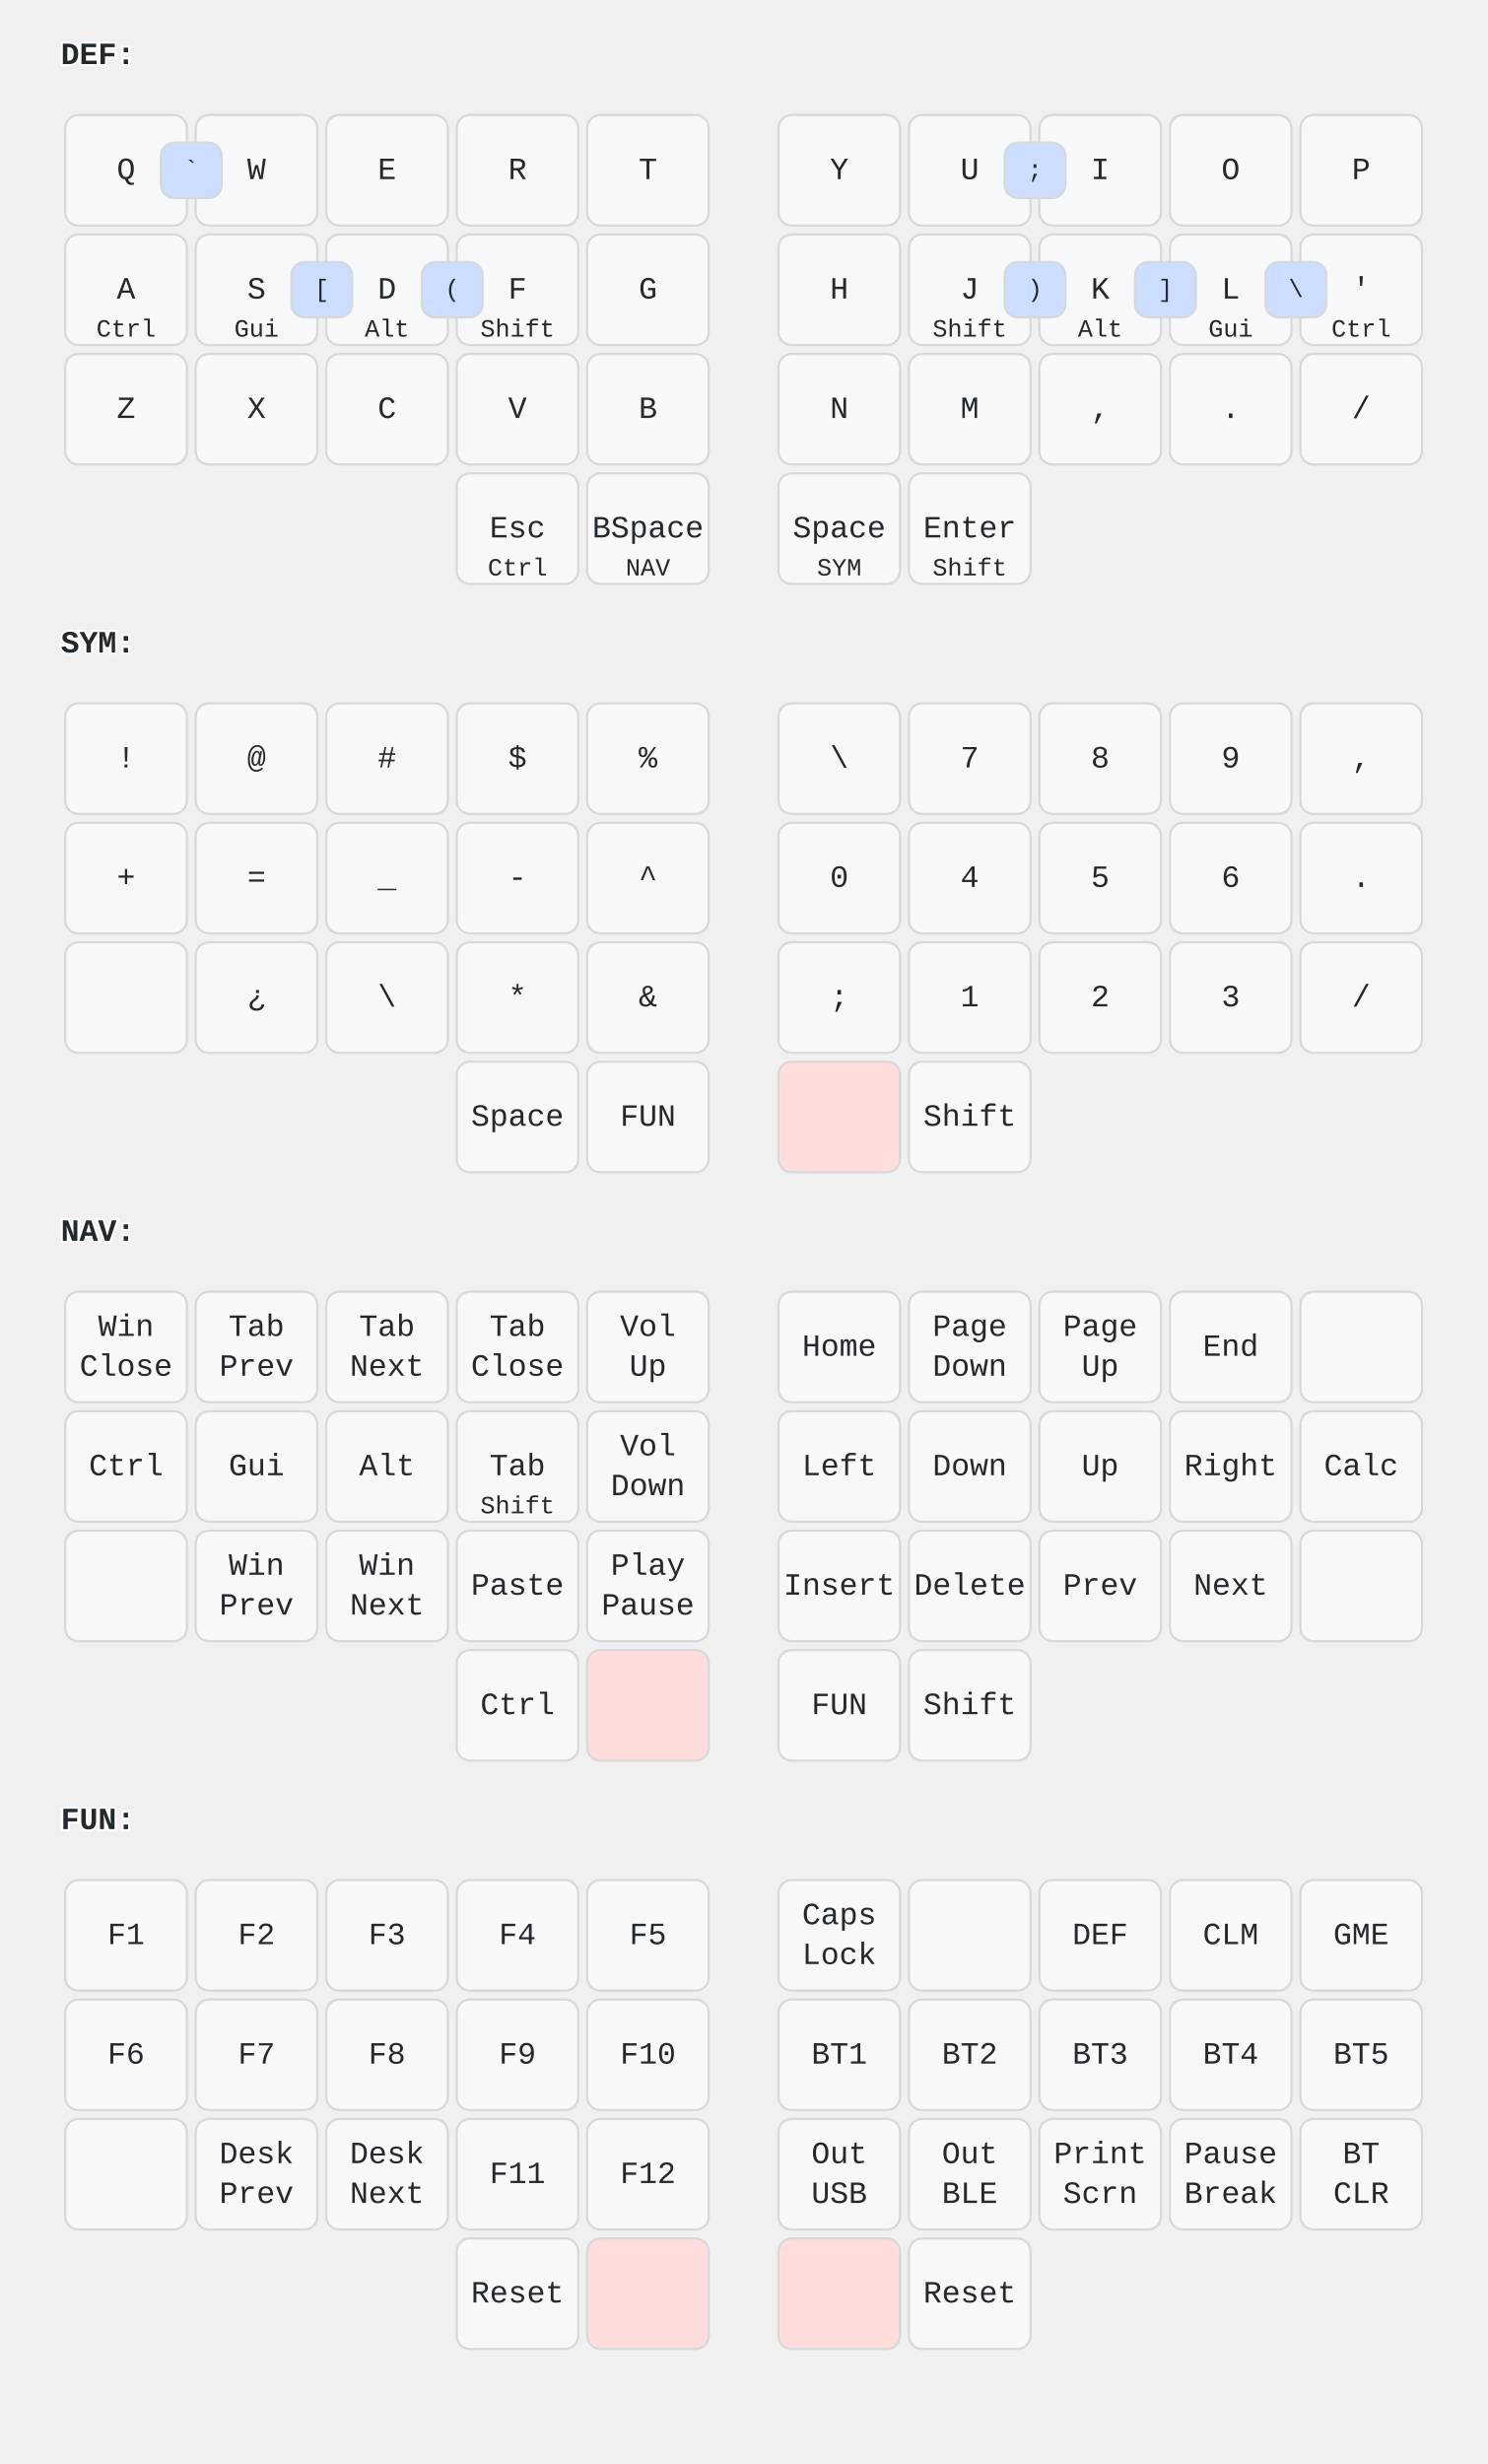
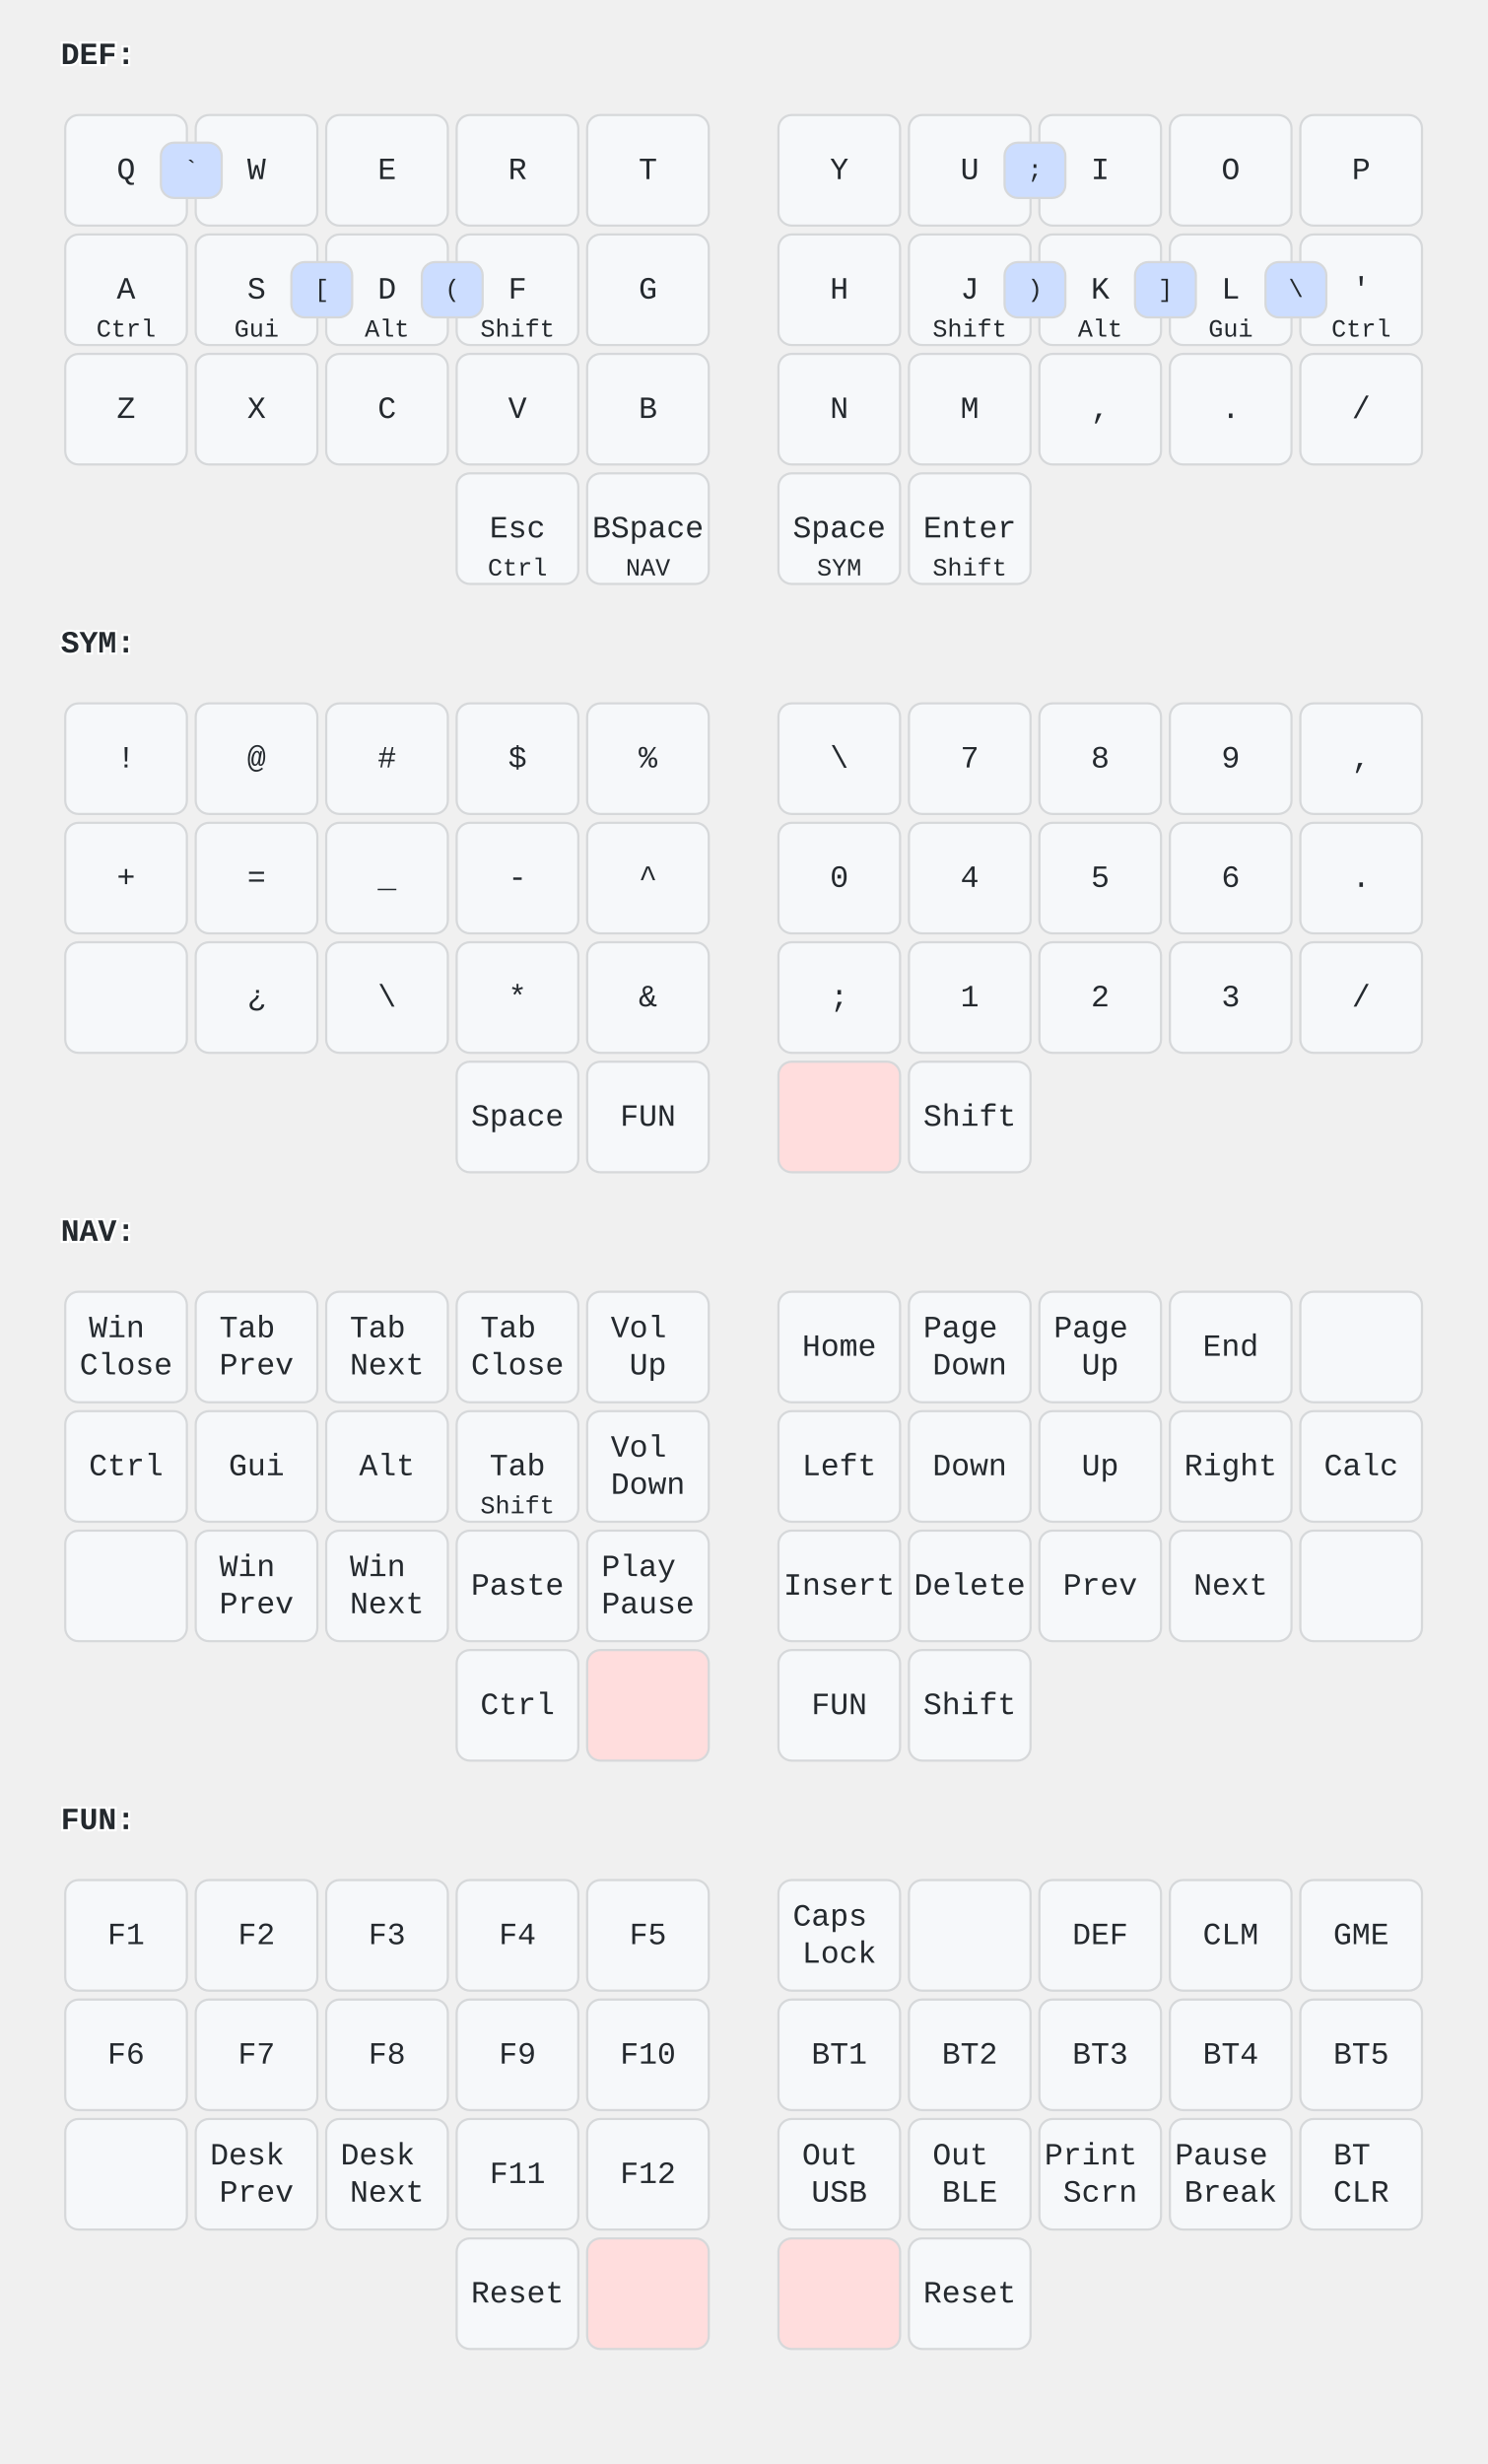
<svg xmlns="http://www.w3.org/2000/svg" width="672.5" height="1114" viewBox="0 0 672.5 1114">
  <style>
    svg {
        font-family: SFMono-Regular,Consolas,Liberation Mono,Menlo,monospace;
        font-size: 14px;
        font-kerning: normal;
        text-rendering: optimizeLegibility;
        fill: #24292e;
    }

    rect {
        fill: #f6f8fa;
        stroke: #d6d8da;
        stroke-width: 1;
    }

    .held {
        fill: #fdd;
    }

    .combo {
        fill: #cdf;
    }

    text {
        text-anchor: middle;
        dominant-baseline: middle;
    }

    .label {
        font-weight: bold;
        text-anchor: start;
        stroke: white;
        stroke-width: 2;
        paint-order: stroke;
    }

    .small {
        font-size: 80%;
    }
</style>
  <text x="27.5" y="25.0" class="label">DEF:</text>
  <rect rx="6" ry="6" x="29.5" y="52" width="55" height="50" />
  <text x="57.0" y="77.0">Q</text>
  <rect rx="6" ry="6" x="88.5" y="52" width="55" height="50" />
  <text x="116.0" y="77.0">W</text>
  <rect rx="6" ry="6" x="147.5" y="52" width="55" height="50" />
  <text x="175.0" y="77.0">E</text>
  <rect rx="6" ry="6" x="206.5" y="52" width="55" height="50" />
  <text x="234.0" y="77.0">R</text>
  <rect rx="6" ry="6" x="265.5" y="52" width="55" height="50" />
  <text x="293.0" y="77.0">T</text>
  <rect rx="6" ry="6" x="29.5" y="106" width="55" height="50" />
  <text x="57.0" y="131.0">A</text>
  <text x="57.0" y="149.0" class="small">Ctrl</text>
  <rect rx="6" ry="6" x="88.5" y="106" width="55" height="50" />
  <text x="116.0" y="131.0">S</text>
  <text x="116.0" y="149.0" class="small">Gui</text>
  <rect rx="6" ry="6" x="147.5" y="106" width="55" height="50" />
  <text x="175.0" y="131.0">D</text>
  <text x="175.0" y="149.0" class="small">Alt</text>
  <rect rx="6" ry="6" x="206.5" y="106" width="55" height="50" />
  <text x="234.0" y="131.0">F</text>
  <text x="234.0" y="149.0" class="small">Shift</text>
  <rect rx="6" ry="6" x="265.5" y="106" width="55" height="50" />
  <text x="293.0" y="131.0">G</text>
  <rect rx="6" ry="6" x="29.5" y="160" width="55" height="50" />
  <text x="57.0" y="185.0">Z</text>
  <rect rx="6" ry="6" x="88.5" y="160" width="55" height="50" />
  <text x="116.0" y="185.0">X</text>
  <rect rx="6" ry="6" x="147.5" y="160" width="55" height="50" />
  <text x="175.0" y="185.0">C</text>
  <rect rx="6" ry="6" x="206.5" y="160" width="55" height="50" />
  <text x="234.0" y="185.0">V</text>
  <rect rx="6" ry="6" x="265.5" y="160" width="55" height="50" />
  <text x="293.0" y="185.0">B</text>
  <rect rx="6" ry="6" x="352.0" y="52" width="55" height="50" />
  <text x="379.5" y="77.0">Y</text>
  <rect rx="6" ry="6" x="411.0" y="52" width="55" height="50" />
  <text x="438.5" y="77.0">U</text>
  <rect rx="6" ry="6" x="470.0" y="52" width="55" height="50" />
  <text x="497.5" y="77.0">I</text>
  <rect rx="6" ry="6" x="529.0" y="52" width="55" height="50" />
  <text x="556.5" y="77.0">O</text>
  <rect rx="6" ry="6" x="588.0" y="52" width="55" height="50" />
  <text x="615.5" y="77.0">P</text>
  <rect rx="6" ry="6" x="352.0" y="106" width="55" height="50" />
  <text x="379.5" y="131.0">H</text>
  <rect rx="6" ry="6" x="411.0" y="106" width="55" height="50" />
  <text x="438.5" y="131.0">J</text>
  <text x="438.5" y="149.0" class="small">Shift</text>
  <rect rx="6" ry="6" x="470.0" y="106" width="55" height="50" />
  <text x="497.5" y="131.0">K</text>
  <text x="497.5" y="149.0" class="small">Alt</text>
  <rect rx="6" ry="6" x="529.0" y="106" width="55" height="50" />
  <text x="556.5" y="131.0">L</text>
  <text x="556.5" y="149.0" class="small">Gui</text>
  <rect rx="6" ry="6" x="588.0" y="106" width="55" height="50" />
  <text x="615.5" y="131.0">'</text>
  <text x="615.5" y="149.0" class="small">Ctrl</text>
  <rect rx="6" ry="6" x="352.0" y="160" width="55" height="50" />
  <text x="379.5" y="185.0">N</text>
  <rect rx="6" ry="6" x="411.0" y="160" width="55" height="50" />
  <text x="438.5" y="185.0">M</text>
  <rect rx="6" ry="6" x="470.0" y="160" width="55" height="50" />
  <text x="497.5" y="185.0">,</text>
  <rect rx="6" ry="6" x="529.0" y="160" width="55" height="50" />
  <text x="556.5" y="185.0">.</text>
  <rect rx="6" ry="6" x="588.0" y="160" width="55" height="50" />
  <text x="615.5" y="185.0">/</text>
  <rect rx="6" ry="6" x="206.5" y="214" width="55" height="50" />
  <text x="234.0" y="239.0">Esc</text>
  <text x="234.0" y="257.0" class="small">Ctrl</text>
  <rect rx="6" ry="6" x="265.5" y="214" width="55" height="50" />
  <text x="293.0" y="239.0">BSpace</text>
  <text x="293.0" y="257.0" class="small">NAV</text>
  <rect rx="6" ry="6" x="352.0" y="214" width="55" height="50" />
  <text x="379.5" y="239.0">Space</text>
  <text x="379.5" y="257.0" class="small">SYM</text>
  <rect rx="6" ry="6" x="411.0" y="214" width="55" height="50" />
  <text x="438.5" y="239.0">Enter</text>
  <text x="438.5" y="257.0" class="small">Shift</text>
  <rect rx="6" ry="6" x="72.75" y="64.5" width="27.5" height="25.0" class="combo" />
  <text x="86.5" y="77.0" class="small">`</text>
  <rect rx="6" ry="6" x="454.25" y="64.5" width="27.5" height="25.0" class="combo" />
  <text x="468.0" y="77.0" class="small">;</text>
  <rect rx="6" ry="6" x="190.75" y="118.5" width="27.5" height="25.0" class="combo" />
  <text x="204.5" y="131.0" class="small">(</text>
  <rect rx="6" ry="6" x="454.25" y="118.5" width="27.5" height="25.0" class="combo" />
  <text x="468.0" y="131.0" class="small">)</text>
  <rect rx="6" ry="6" x="131.75" y="118.5" width="27.5" height="25.0" class="combo" />
  <text x="145.5" y="131.0" class="small">[</text>
  <rect rx="6" ry="6" x="513.25" y="118.5" width="27.5" height="25.0" class="combo" />
  <text x="527.0" y="131.0" class="small">]</text>
  <rect rx="6" ry="6" x="572.25" y="118.5" width="27.5" height="25.0" class="combo" />
  <text x="586.0" y="131.0" class="small">\</text>
  <text x="27.5" y="291.0" class="label">SYM:</text>
  <rect rx="6" ry="6" x="29.5" y="318" width="55" height="50" />
  <text x="57.0" y="343.0">!</text>
  <rect rx="6" ry="6" x="88.5" y="318" width="55" height="50" />
  <text x="116.0" y="343.0">@</text>
  <rect rx="6" ry="6" x="147.5" y="318" width="55" height="50" />
  <text x="175.0" y="343.0">#</text>
  <rect rx="6" ry="6" x="206.5" y="318" width="55" height="50" />
  <text x="234.0" y="343.0">$</text>
  <rect rx="6" ry="6" x="265.5" y="318" width="55" height="50" />
  <text x="293.0" y="343.0">%</text>
  <rect rx="6" ry="6" x="29.5" y="372" width="55" height="50" />
  <text x="57.0" y="397.0">+</text>
  <rect rx="6" ry="6" x="88.5" y="372" width="55" height="50" />
  <text x="116.0" y="397.0">=</text>
  <rect rx="6" ry="6" x="147.5" y="372" width="55" height="50" />
  <text x="175.0" y="397.0">_</text>
  <rect rx="6" ry="6" x="206.5" y="372" width="55" height="50" />
  <text x="234.0" y="397.0">-</text>
  <rect rx="6" ry="6" x="265.5" y="372" width="55" height="50" />
  <text x="293.0" y="397.0">^</text>
  <rect rx="6" ry="6" x="29.5" y="426" width="55" height="50" />
  <rect rx="6" ry="6" x="88.5" y="426" width="55" height="50" />
  <text x="116.0" y="451.0">¿</text>
  <rect rx="6" ry="6" x="147.5" y="426" width="55" height="50" />
  <text x="175.0" y="451.0">\</text>
  <rect rx="6" ry="6" x="206.5" y="426" width="55" height="50" />
  <text x="234.0" y="451.0">*</text>
  <rect rx="6" ry="6" x="265.5" y="426" width="55" height="50" />
  <text x="293.0" y="451.0">&amp;</text>
  <rect rx="6" ry="6" x="352.0" y="318" width="55" height="50" />
  <text x="379.5" y="343.0">\</text>
  <rect rx="6" ry="6" x="411.0" y="318" width="55" height="50" />
  <text x="438.5" y="343.0">7</text>
  <rect rx="6" ry="6" x="470.0" y="318" width="55" height="50" />
  <text x="497.5" y="343.0">8</text>
  <rect rx="6" ry="6" x="529.0" y="318" width="55" height="50" />
  <text x="556.5" y="343.0">9</text>
  <rect rx="6" ry="6" x="588.0" y="318" width="55" height="50" />
  <text x="615.5" y="343.0">,</text>
  <rect rx="6" ry="6" x="352.0" y="372" width="55" height="50" />
  <text x="379.5" y="397.0">0</text>
  <rect rx="6" ry="6" x="411.0" y="372" width="55" height="50" />
  <text x="438.5" y="397.0">4</text>
  <rect rx="6" ry="6" x="470.0" y="372" width="55" height="50" />
  <text x="497.5" y="397.0">5</text>
  <rect rx="6" ry="6" x="529.0" y="372" width="55" height="50" />
  <text x="556.5" y="397.0">6</text>
  <rect rx="6" ry="6" x="588.0" y="372" width="55" height="50" />
  <text x="615.5" y="397.0">.</text>
  <rect rx="6" ry="6" x="352.0" y="426" width="55" height="50" />
  <text x="379.5" y="451.0">;</text>
  <rect rx="6" ry="6" x="411.0" y="426" width="55" height="50" />
  <text x="438.5" y="451.0">1</text>
  <rect rx="6" ry="6" x="470.0" y="426" width="55" height="50" />
  <text x="497.5" y="451.0">2</text>
  <rect rx="6" ry="6" x="529.0" y="426" width="55" height="50" />
  <text x="556.5" y="451.0">3</text>
  <rect rx="6" ry="6" x="588.0" y="426" width="55" height="50" />
  <text x="615.5" y="451.0">/</text>
  <rect rx="6" ry="6" x="206.5" y="480" width="55" height="50" />
  <text x="234.0" y="505.0">Space</text>
  <rect rx="6" ry="6" x="265.5" y="480" width="55" height="50" />
  <text x="293.0" y="505.0">FUN</text>
  <rect rx="6" ry="6" x="352.0" y="480" width="55" height="50" class="held" />
  <rect rx="6" ry="6" x="411.0" y="480" width="55" height="50" />
  <text x="438.5" y="505.0">Shift</text>
  <text x="27.5" y="557.0" class="label">NAV:</text>
  <rect rx="6" ry="6" x="29.5" y="584" width="55" height="50" />
-   <text x="57.0" y="600.0">Win</text>
-   <text x="57.0" y="618.0">Close</text>
+   <text x="57.0" y="609.0">
+     <tspan x="57.0" dy="-0.6em">Win</tspan>
+     <tspan x="57.0" dy="1.2em">Close</tspan>
+   </text>
  <rect rx="6" ry="6" x="88.5" y="584" width="55" height="50" />
-   <text x="116.0" y="600.0">Tab</text>
-   <text x="116.0" y="618.0">Prev</text>
+   <text x="116.0" y="609.0">
+     <tspan x="116.0" dy="-0.6em">Tab</tspan>
+     <tspan x="116.0" dy="1.2em">Prev</tspan>
+   </text>
  <rect rx="6" ry="6" x="147.5" y="584" width="55" height="50" />
-   <text x="175.0" y="600.0">Tab</text>
-   <text x="175.0" y="618.0">Next</text>
+   <text x="175.0" y="609.0">
+     <tspan x="175.0" dy="-0.6em">Tab</tspan>
+     <tspan x="175.0" dy="1.2em">Next</tspan>
+   </text>
  <rect rx="6" ry="6" x="206.5" y="584" width="55" height="50" />
-   <text x="234.0" y="600.0">Tab</text>
-   <text x="234.0" y="618.0">Close</text>
+   <text x="234.0" y="609.0">
+     <tspan x="234.0" dy="-0.6em">Tab</tspan>
+     <tspan x="234.0" dy="1.2em">Close</tspan>
+   </text>
  <rect rx="6" ry="6" x="265.5" y="584" width="55" height="50" />
-   <text x="293.0" y="600.0">Vol</text>
-   <text x="293.0" y="618.0">Up</text>
+   <text x="293.0" y="609.0">
+     <tspan x="293.0" dy="-0.6em">Vol</tspan>
+     <tspan x="293.0" dy="1.2em">Up</tspan>
+   </text>
  <rect rx="6" ry="6" x="29.5" y="638" width="55" height="50" />
  <text x="57.0" y="663.0">Ctrl</text>
  <rect rx="6" ry="6" x="88.5" y="638" width="55" height="50" />
  <text x="116.0" y="663.0">Gui</text>
  <rect rx="6" ry="6" x="147.5" y="638" width="55" height="50" />
  <text x="175.0" y="663.0">Alt</text>
  <rect rx="6" ry="6" x="206.5" y="638" width="55" height="50" />
  <text x="234.0" y="663.0">Tab</text>
  <text x="234.0" y="681.0" class="small">Shift</text>
  <rect rx="6" ry="6" x="265.5" y="638" width="55" height="50" />
-   <text x="293.0" y="654.0">Vol</text>
-   <text x="293.0" y="672.0">Down</text>
+   <text x="293.0" y="663.0">
+     <tspan x="293.0" dy="-0.6em">Vol</tspan>
+     <tspan x="293.0" dy="1.2em">Down</tspan>
+   </text>
  <rect rx="6" ry="6" x="29.5" y="692" width="55" height="50" />
  <rect rx="6" ry="6" x="88.5" y="692" width="55" height="50" />
-   <text x="116.0" y="708.0">Win</text>
-   <text x="116.0" y="726.0">Prev</text>
+   <text x="116.0" y="717.0">
+     <tspan x="116.0" dy="-0.6em">Win</tspan>
+     <tspan x="116.0" dy="1.2em">Prev</tspan>
+   </text>
  <rect rx="6" ry="6" x="147.5" y="692" width="55" height="50" />
-   <text x="175.0" y="708.0">Win</text>
-   <text x="175.0" y="726.0">Next</text>
+   <text x="175.0" y="717.0">
+     <tspan x="175.0" dy="-0.6em">Win</tspan>
+     <tspan x="175.0" dy="1.2em">Next</tspan>
+   </text>
  <rect rx="6" ry="6" x="206.5" y="692" width="55" height="50" />
  <text x="234.0" y="717.0">Paste</text>
  <rect rx="6" ry="6" x="265.5" y="692" width="55" height="50" />
-   <text x="293.0" y="708.0">Play</text>
-   <text x="293.0" y="726.0">Pause</text>
+   <text x="293.0" y="717.0">
+     <tspan x="293.0" dy="-0.6em">Play</tspan>
+     <tspan x="293.0" dy="1.2em">Pause</tspan>
+   </text>
  <rect rx="6" ry="6" x="352.0" y="584" width="55" height="50" />
  <text x="379.5" y="609.0">Home</text>
  <rect rx="6" ry="6" x="411.0" y="584" width="55" height="50" />
-   <text x="438.5" y="600.0">Page</text>
-   <text x="438.5" y="618.0">Down</text>
+   <text x="438.5" y="609.0">
+     <tspan x="438.5" dy="-0.6em">Page</tspan>
+     <tspan x="438.5" dy="1.2em">Down</tspan>
+   </text>
  <rect rx="6" ry="6" x="470.0" y="584" width="55" height="50" />
-   <text x="497.5" y="600.0">Page</text>
-   <text x="497.5" y="618.0">Up</text>
+   <text x="497.5" y="609.0">
+     <tspan x="497.5" dy="-0.6em">Page</tspan>
+     <tspan x="497.5" dy="1.2em">Up</tspan>
+   </text>
  <rect rx="6" ry="6" x="529.0" y="584" width="55" height="50" />
  <text x="556.5" y="609.0">End</text>
  <rect rx="6" ry="6" x="588.0" y="584" width="55" height="50" />
  <rect rx="6" ry="6" x="352.0" y="638" width="55" height="50" />
  <text x="379.5" y="663.0">Left</text>
  <rect rx="6" ry="6" x="411.0" y="638" width="55" height="50" />
  <text x="438.5" y="663.0">Down</text>
  <rect rx="6" ry="6" x="470.0" y="638" width="55" height="50" />
  <text x="497.5" y="663.0">Up</text>
  <rect rx="6" ry="6" x="529.0" y="638" width="55" height="50" />
  <text x="556.5" y="663.0">Right</text>
  <rect rx="6" ry="6" x="588.0" y="638" width="55" height="50" />
  <text x="615.5" y="663.0">Calc</text>
  <rect rx="6" ry="6" x="352.0" y="692" width="55" height="50" />
  <text x="379.5" y="717.0">Insert</text>
  <rect rx="6" ry="6" x="411.0" y="692" width="55" height="50" />
  <text x="438.5" y="717.0">Delete</text>
  <rect rx="6" ry="6" x="470.0" y="692" width="55" height="50" />
  <text x="497.5" y="717.0">Prev</text>
  <rect rx="6" ry="6" x="529.0" y="692" width="55" height="50" />
  <text x="556.5" y="717.0">Next</text>
  <rect rx="6" ry="6" x="588.0" y="692" width="55" height="50" />
  <rect rx="6" ry="6" x="206.5" y="746" width="55" height="50" />
  <text x="234.0" y="771.0">Ctrl</text>
  <rect rx="6" ry="6" x="265.5" y="746" width="55" height="50" class="held" />
  <rect rx="6" ry="6" x="352.0" y="746" width="55" height="50" />
  <text x="379.5" y="771.0">FUN</text>
  <rect rx="6" ry="6" x="411.0" y="746" width="55" height="50" />
  <text x="438.5" y="771.0">Shift</text>
  <text x="27.5" y="823.0" class="label">FUN:</text>
  <rect rx="6" ry="6" x="29.5" y="850" width="55" height="50" />
  <text x="57.0" y="875.0">F1</text>
  <rect rx="6" ry="6" x="88.5" y="850" width="55" height="50" />
  <text x="116.0" y="875.0">F2</text>
  <rect rx="6" ry="6" x="147.5" y="850" width="55" height="50" />
  <text x="175.0" y="875.0">F3</text>
  <rect rx="6" ry="6" x="206.5" y="850" width="55" height="50" />
  <text x="234.0" y="875.0">F4</text>
  <rect rx="6" ry="6" x="265.5" y="850" width="55" height="50" />
  <text x="293.0" y="875.0">F5</text>
  <rect rx="6" ry="6" x="29.5" y="904" width="55" height="50" />
  <text x="57.0" y="929.0">F6</text>
  <rect rx="6" ry="6" x="88.5" y="904" width="55" height="50" />
  <text x="116.0" y="929.0">F7</text>
  <rect rx="6" ry="6" x="147.5" y="904" width="55" height="50" />
  <text x="175.0" y="929.0">F8</text>
  <rect rx="6" ry="6" x="206.5" y="904" width="55" height="50" />
  <text x="234.0" y="929.0">F9</text>
  <rect rx="6" ry="6" x="265.5" y="904" width="55" height="50" />
  <text x="293.0" y="929.0">F10</text>
  <rect rx="6" ry="6" x="29.5" y="958" width="55" height="50" />
  <rect rx="6" ry="6" x="88.5" y="958" width="55" height="50" />
-   <text x="116.0" y="974.0">Desk</text>
-   <text x="116.0" y="992.0">Prev</text>
+   <text x="116.0" y="983.0">
+     <tspan x="116.0" dy="-0.6em">Desk</tspan>
+     <tspan x="116.0" dy="1.2em">Prev</tspan>
+   </text>
  <rect rx="6" ry="6" x="147.5" y="958" width="55" height="50" />
-   <text x="175.0" y="974.0">Desk</text>
-   <text x="175.0" y="992.0">Next</text>
+   <text x="175.0" y="983.0">
+     <tspan x="175.0" dy="-0.6em">Desk</tspan>
+     <tspan x="175.0" dy="1.2em">Next</tspan>
+   </text>
  <rect rx="6" ry="6" x="206.5" y="958" width="55" height="50" />
  <text x="234.0" y="983.0">F11</text>
  <rect rx="6" ry="6" x="265.5" y="958" width="55" height="50" />
  <text x="293.0" y="983.0">F12</text>
  <rect rx="6" ry="6" x="352.0" y="850" width="55" height="50" />
-   <text x="379.5" y="866.0">Caps</text>
-   <text x="379.5" y="884.0">Lock</text>
+   <text x="379.5" y="875.0">
+     <tspan x="379.5" dy="-0.6em">Caps</tspan>
+     <tspan x="379.5" dy="1.2em">Lock</tspan>
+   </text>
  <rect rx="6" ry="6" x="411.0" y="850" width="55" height="50" />
  <rect rx="6" ry="6" x="470.0" y="850" width="55" height="50" />
  <text x="497.5" y="875.0">DEF</text>
  <rect rx="6" ry="6" x="529.0" y="850" width="55" height="50" />
  <text x="556.5" y="875.0">CLM</text>
  <rect rx="6" ry="6" x="588.0" y="850" width="55" height="50" />
  <text x="615.5" y="875.0">GME</text>
  <rect rx="6" ry="6" x="352.0" y="904" width="55" height="50" />
  <text x="379.5" y="929.0">BT1</text>
  <rect rx="6" ry="6" x="411.0" y="904" width="55" height="50" />
  <text x="438.5" y="929.0">BT2</text>
  <rect rx="6" ry="6" x="470.0" y="904" width="55" height="50" />
  <text x="497.5" y="929.0">BT3</text>
  <rect rx="6" ry="6" x="529.0" y="904" width="55" height="50" />
  <text x="556.5" y="929.0">BT4</text>
  <rect rx="6" ry="6" x="588.0" y="904" width="55" height="50" />
  <text x="615.5" y="929.0">BT5</text>
  <rect rx="6" ry="6" x="352.0" y="958" width="55" height="50" />
-   <text x="379.5" y="974.0">Out</text>
-   <text x="379.5" y="992.0">USB</text>
+   <text x="379.5" y="983.0">
+     <tspan x="379.5" dy="-0.6em">Out</tspan>
+     <tspan x="379.5" dy="1.2em">USB</tspan>
+   </text>
  <rect rx="6" ry="6" x="411.0" y="958" width="55" height="50" />
-   <text x="438.5" y="974.0">Out</text>
-   <text x="438.5" y="992.0">BLE</text>
+   <text x="438.5" y="983.0">
+     <tspan x="438.5" dy="-0.6em">Out</tspan>
+     <tspan x="438.5" dy="1.2em">BLE</tspan>
+   </text>
  <rect rx="6" ry="6" x="470.0" y="958" width="55" height="50" />
-   <text x="497.5" y="974.0">Print</text>
-   <text x="497.5" y="992.0">Scrn</text>
+   <text x="497.5" y="983.0">
+     <tspan x="497.5" dy="-0.6em">Print</tspan>
+     <tspan x="497.5" dy="1.2em">Scrn</tspan>
+   </text>
  <rect rx="6" ry="6" x="529.0" y="958" width="55" height="50" />
-   <text x="556.5" y="974.0">Pause</text>
-   <text x="556.5" y="992.0">Break</text>
+   <text x="556.5" y="983.0">
+     <tspan x="556.5" dy="-0.6em">Pause</tspan>
+     <tspan x="556.5" dy="1.2em">Break</tspan>
+   </text>
  <rect rx="6" ry="6" x="588.0" y="958" width="55" height="50" />
-   <text x="615.5" y="974.0">BT</text>
-   <text x="615.5" y="992.0">CLR</text>
+   <text x="615.5" y="983.0">
+     <tspan x="615.5" dy="-0.6em">BT</tspan>
+     <tspan x="615.5" dy="1.2em">CLR</tspan>
+   </text>
  <rect rx="6" ry="6" x="206.5" y="1012" width="55" height="50" />
  <text x="234.0" y="1037.0">Reset</text>
  <rect rx="6" ry="6" x="265.5" y="1012" width="55" height="50" class="held" />
  <rect rx="6" ry="6" x="352.0" y="1012" width="55" height="50" class="held" />
  <rect rx="6" ry="6" x="411.0" y="1012" width="55" height="50" />
  <text x="438.5" y="1037.0">Reset</text>
</svg>
